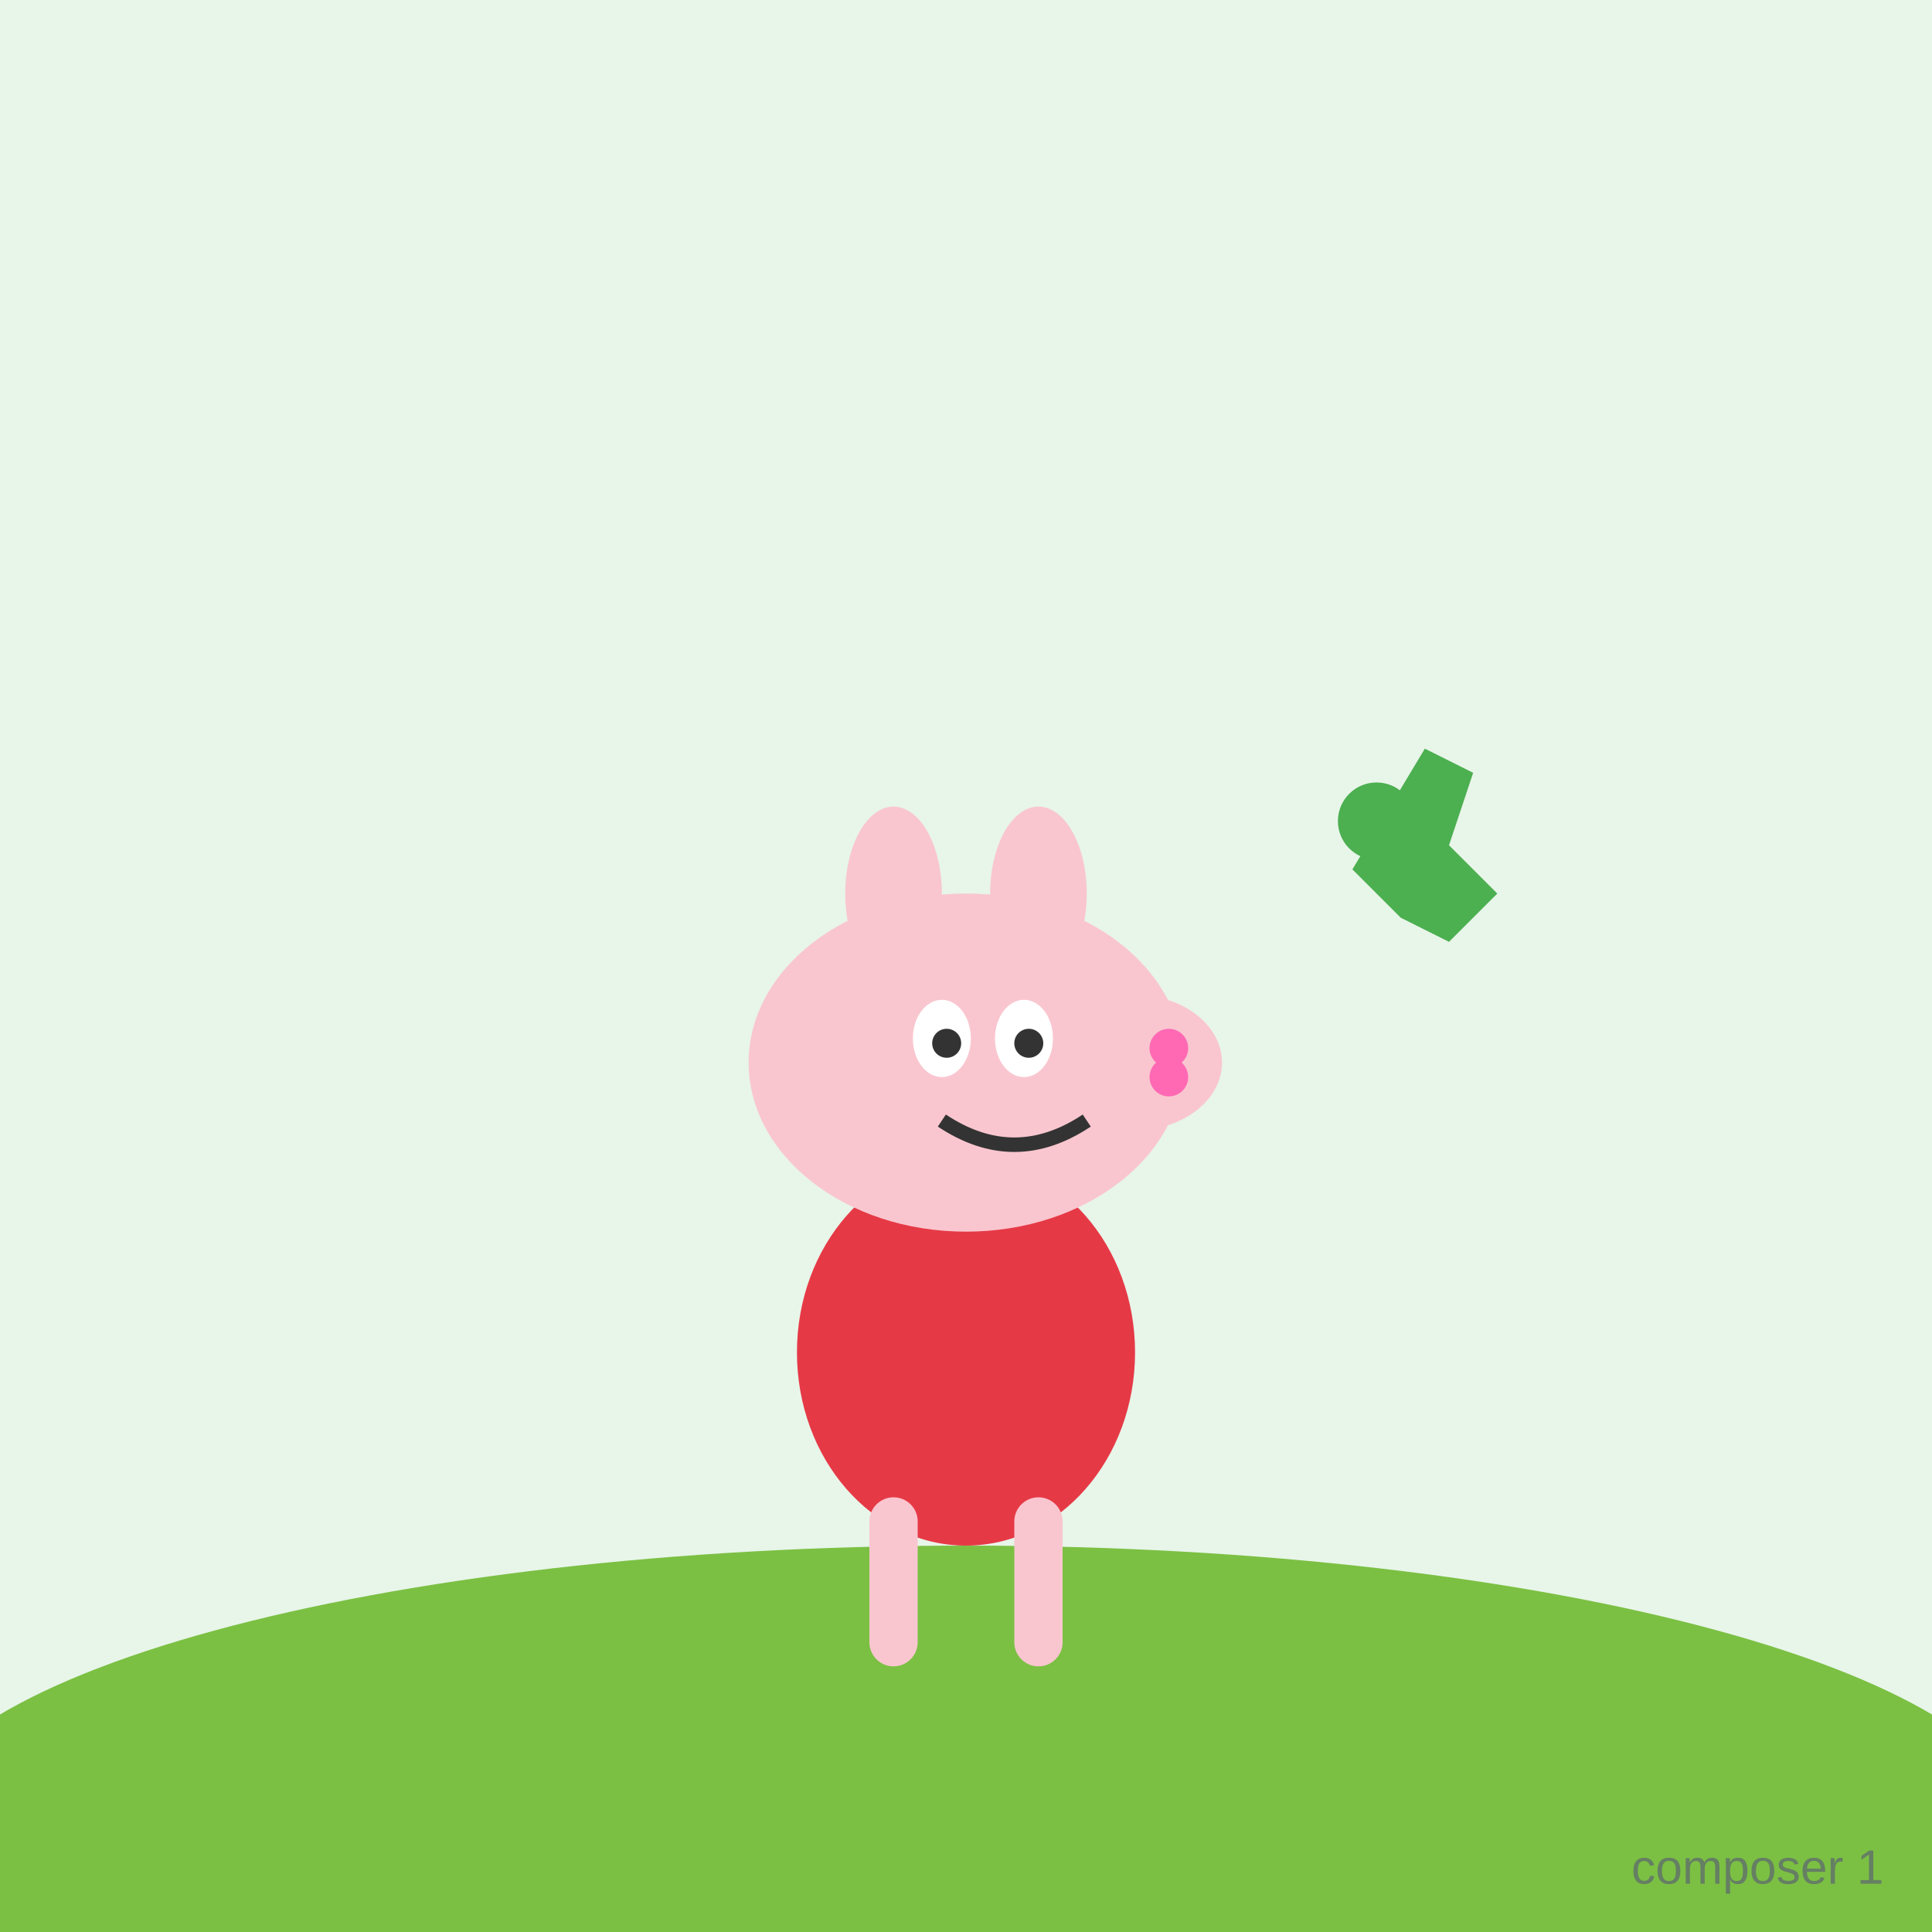
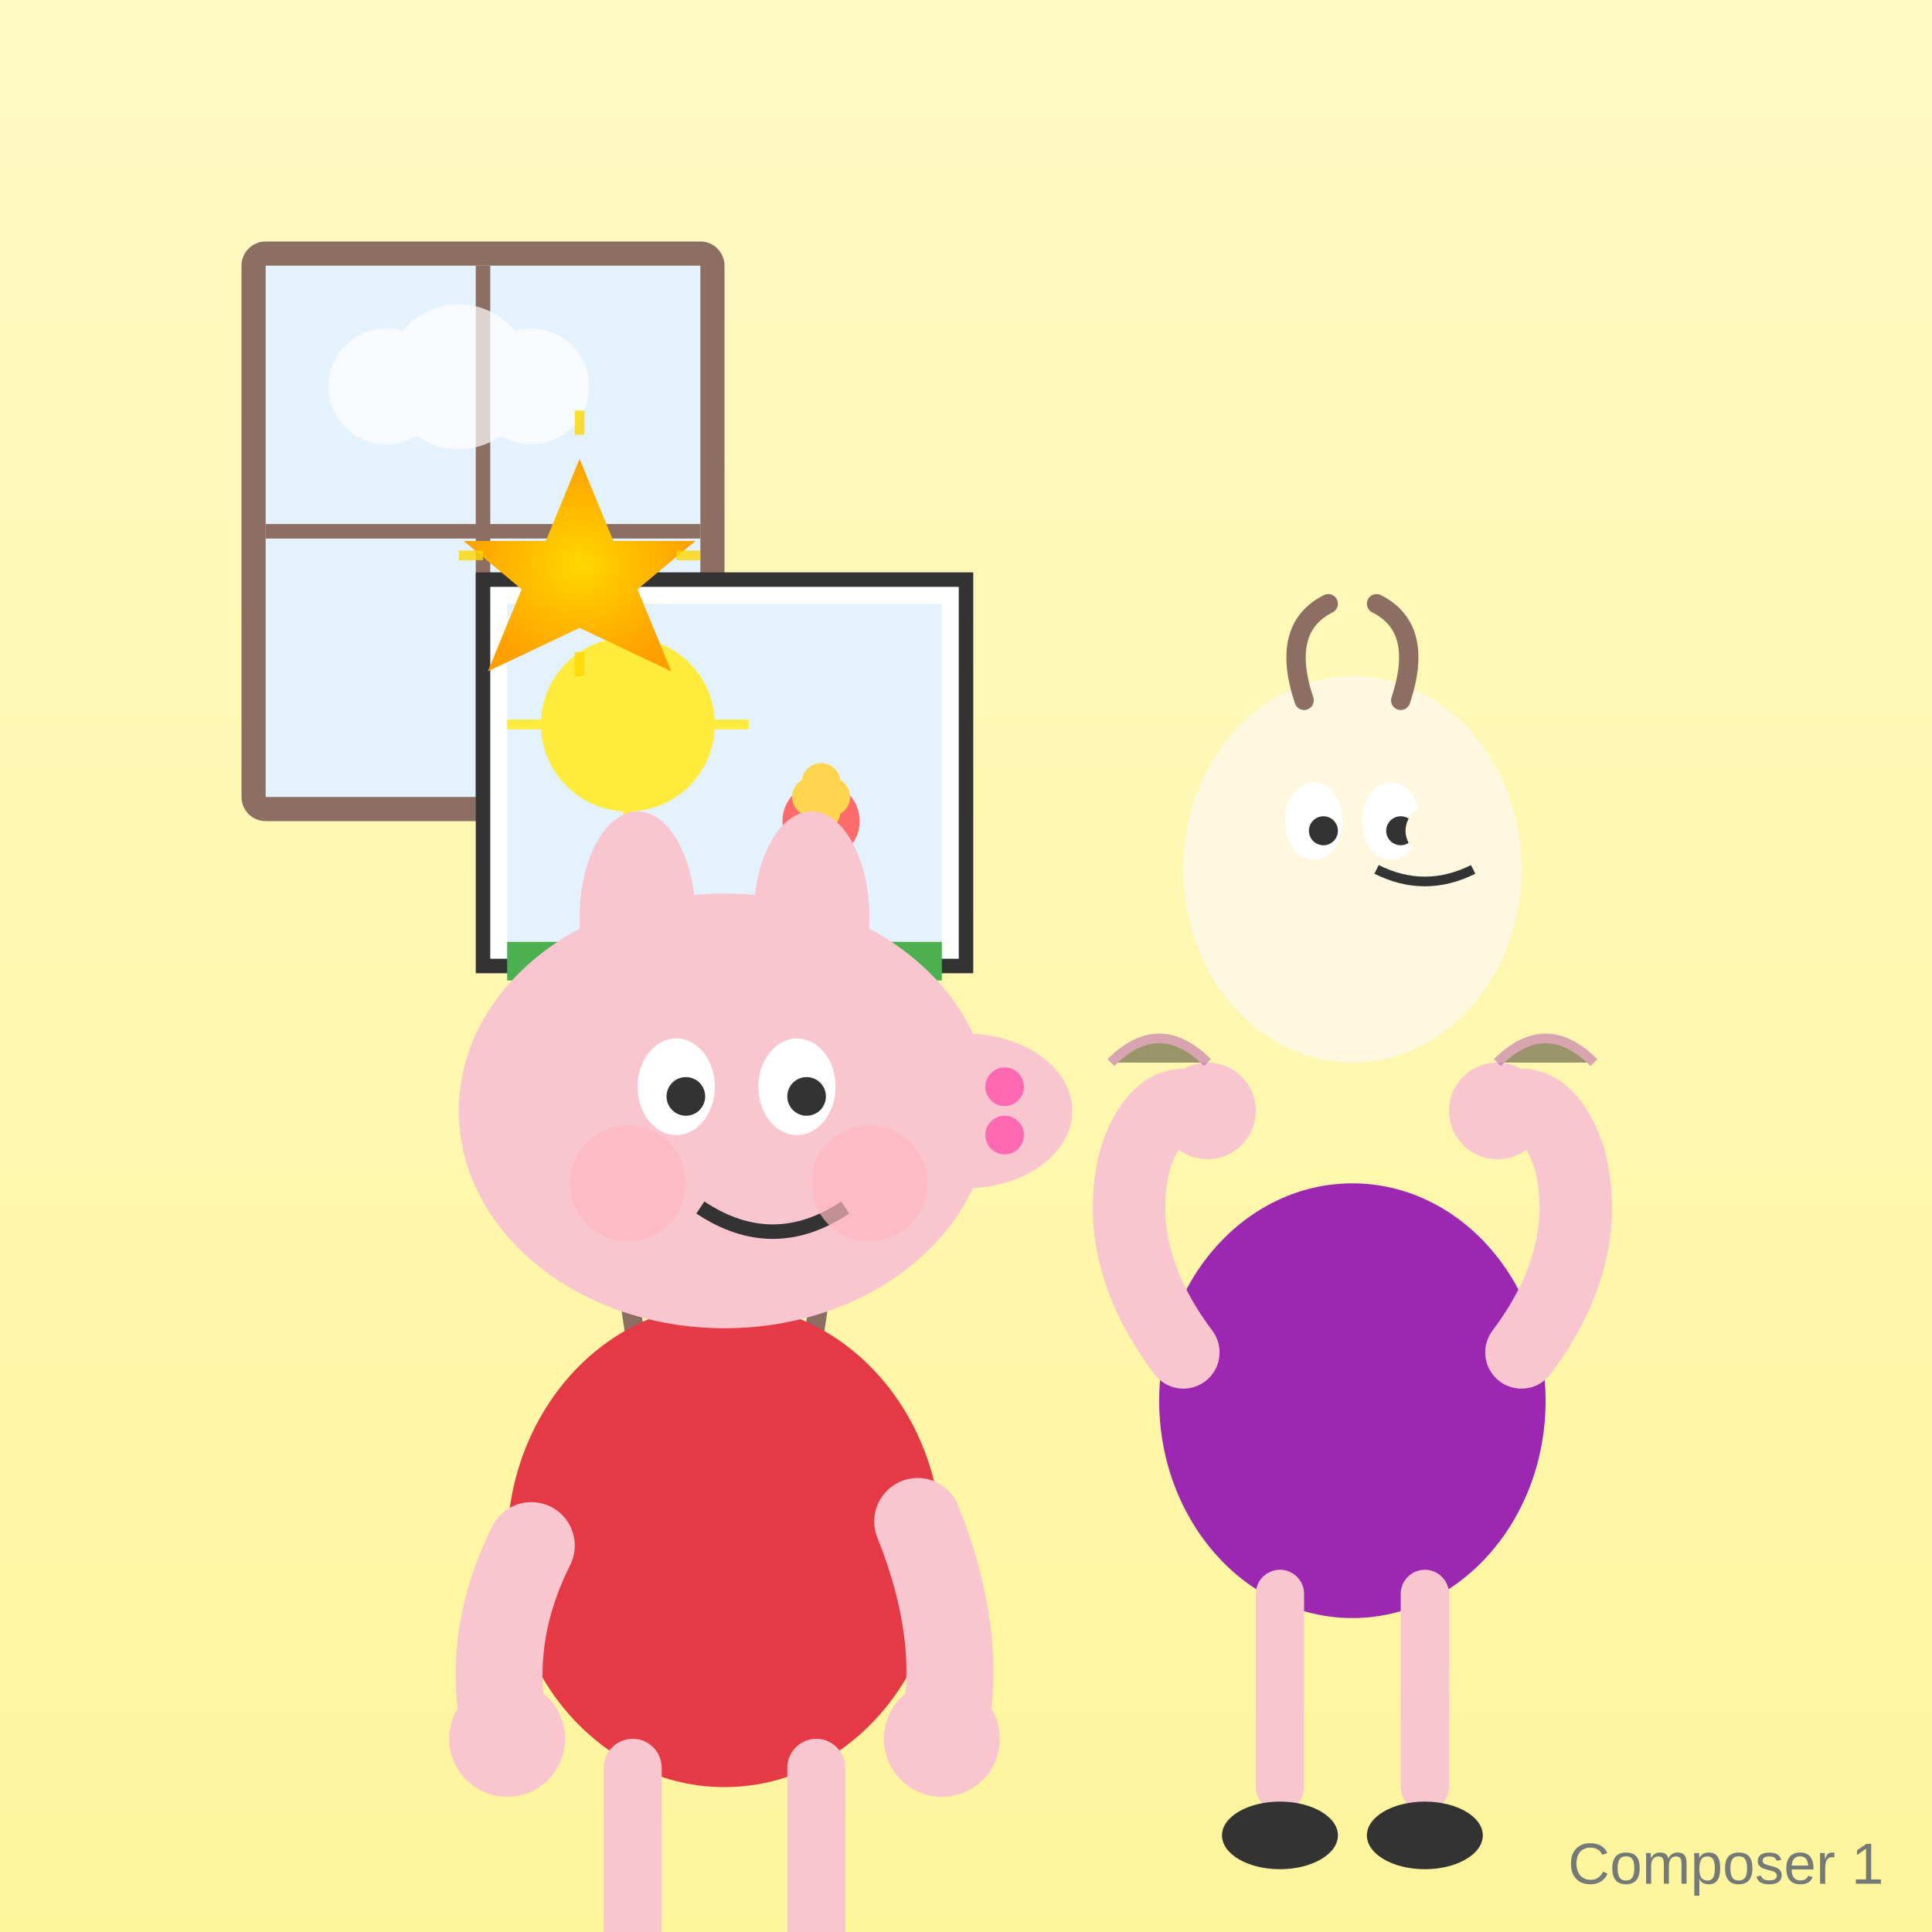
<svg xmlns="http://www.w3.org/2000/svg" viewBox="0 0 400 400" width="400" height="400">
-   <rect width="400" height="400" fill="#E8F5E9" />
-   <ellipse cx="200" cy="380" rx="220" ry="60" fill="#7BC043" />
-   <g transform="translate(200, 250)">
-     <ellipse cx="0" cy="30" rx="35" ry="40" fill="#E63946" />
-     <rect x="-20" y="60" width="10" height="35" rx="5" fill="#F9C6CF" />
-     <rect x="10" y="60" width="10" height="35" rx="5" fill="#F9C6CF" />
-     <ellipse cx="0" cy="-30" rx="45" ry="35" fill="#F9C6CF" />
-     <ellipse cx="35" cy="-30" rx="18" ry="14" fill="#F9C6CF" />
-     <circle cx="42" cy="-33" r="4" fill="#FF69B4" />
-     <circle cx="42" cy="-27" r="4" fill="#FF69B4" />
-     <ellipse cx="-15" cy="-65" rx="10" ry="18" fill="#F9C6CF" />
-     <ellipse cx="15" cy="-65" rx="10" ry="18" fill="#F9C6CF" />
-     <ellipse cx="-5" cy="-35" rx="6" ry="8" fill="white" />
-     <ellipse cx="12" cy="-35" rx="6" ry="8" fill="white" />
-     <circle cx="-4" cy="-34" r="3" fill="#333" />
-     <circle cx="13" cy="-34" r="3" fill="#333" />
-     <path d="M -5 -18 Q 10 -8 25 -18" stroke="#333" stroke-width="3" fill="none" />
+   <defs>
+     <linearGradient id="classroomBg2" x1="0%" y1="0%" x2="0%" y2="100%">
+       <stop offset="0%" stop-color="#FFF9C4" />
+       <stop offset="100%" stop-color="#FFF59D" />
+     </linearGradient>
+     <radialGradient id="starGrad" cx="50%" cy="50%" r="50%">
+       <stop offset="0%" stop-color="#FFD700" />
+       <stop offset="100%" stop-color="#FFA000" />
+     </radialGradient>
+   </defs>
+   <rect width="400" height="400" fill="url(#classroomBg2)" />
+   <rect x="50" y="50" width="100" height="120" rx="5" fill="#8D6E63" />
+   <rect x="55" y="55" width="90" height="110" fill="#E3F2FD" />
+   <line x1="100" y1="55" x2="100" y2="165" stroke="#8D6E63" stroke-width="3" />
+   <line x1="55" y1="110" x2="145" y2="110" stroke="#8D6E63" stroke-width="3" />
+   <g fill="white" opacity="0.7">
+     <circle cx="80" cy="80" r="12" />
+     <circle cx="95" cy="78" r="15" />
+     <circle cx="110" cy="80" r="12" />
  </g>
-   <path d="M 280 180 L 295 155 L 305 160 L 300 175 L 310 185 L 300 195 L 290 190 Z" fill="#4CAF50" />
-   <circle cx="285" cy="170" r="8" fill="#4CAF50" />
-   <text x="390" y="390" text-anchor="end" font-family="Arial, sans-serif" font-size="10" fill="#5B6470" opacity="0.7">composer 1</text>
+   <g transform="translate(150, 200)">
+     <line x1="-30" y1="0" x2="-15" y2="100" stroke="#8D6E63" stroke-width="4" />
+     <line x1="30" y1="0" x2="15" y2="100" stroke="#8D6E63" stroke-width="4" />
+     <line x1="0" y1="0" x2="0" y2="100" stroke="#8D6E63" stroke-width="4" />
+     <rect x="-50" y="-80" width="100" height="80" fill="white" stroke="#333" stroke-width="3" />
+     <rect x="-45" y="-75" width="90" height="70" fill="#E3F2FD" />
+     <circle cx="-20" cy="-50" r="18" fill="#FFEB3B" />
+     <g stroke="#FFEB3B" stroke-width="2">
+       <line x1="-20" y1="-68" x2="-20" y2="-75" />
+       <line x1="-20" y1="-32" x2="-20" y2="-25" />
+       <line x1="-38" y1="-50" x2="-45" y2="-50" />
+       <line x1="-2" y1="-50" x2="5" y2="-50" />
+     </g>
+     <circle cx="20" cy="-30" r="8" fill="#FF6B6B" />
+     <circle cx="18" cy="-35" r="4" fill="#FFD54F" />
+     <circle cx="22" cy="-35" r="4" fill="#FFD54F" />
+     <circle cx="20" cy="-38" r="4" fill="#FFD54F" />
+     <circle cx="20" cy="-32" r="4" fill="#FFD54F" />
+     <rect x="19" y="-22" width="2" height="15" fill="#4CAF50" />
+     <ellipse cx="16" cy="-15" rx="4" ry="8" fill="#66BB6A" transform="rotate(-30 16 -15)" />
+     <ellipse cx="24" cy="-12" rx="4" ry="8" fill="#66BB6A" transform="rotate(30 24 -12)" />
+     <rect x="-45" y="-5" width="90" height="8" fill="#4CAF50" />
+   </g>
+   <g transform="translate(120, 120)">
+     <path d="M 0 -25 L 7 -8 L 24 -8 L 12 2 L 19 19 L 0 10 L -19 19 L -12 2 L -24 -8 L -7 -8 Z" fill="url(#starGrad)" />
+     <g stroke="#FFD700" stroke-width="2" opacity="0.8">
+       <line x1="0" y1="-30" x2="0" y2="-35" />
+       <line x1="0" y1="15" x2="0" y2="20" />
+       <line x1="-20" y1="-5" x2="-25" y2="-5" />
+       <line x1="20" y1="-5" x2="25" y2="-5" />
+     </g>
+   </g>
+   <g transform="translate(150, 280)">
+     <ellipse cx="0" cy="40" rx="45" ry="50" fill="#E63946" />
+     <rect x="-25" y="80" width="12" height="50" rx="6" fill="#F9C6CF" />
+     <rect x="13" y="80" width="12" height="50" rx="6" fill="#F9C6CF" />
+     <ellipse cx="-19" cy="135" rx="15" ry="8" fill="#333" />
+     <ellipse cx="19" cy="135" rx="15" ry="8" fill="#333" />
+     <path d="M 40 35 Q 50 60 45 80" stroke="#F9C6CF" stroke-width="18" stroke-linecap="round" fill="none" />
+     <circle cx="45" cy="80" r="12" fill="#F9C6CF" />
+     <path d="M -40 40 Q -50 60 -45 80" stroke="#F9C6CF" stroke-width="18" stroke-linecap="round" fill="none" />
+     <circle cx="-45" cy="80" r="12" fill="#F9C6CF" />
+     <ellipse cx="0" cy="-50" rx="55" ry="45" fill="#F9C6CF" />
+     <ellipse cx="50" cy="-50" rx="22" ry="16" fill="#F9C6CF" />
+     <circle cx="58" cy="-55" r="4" fill="#FF69B4" />
+     <circle cx="58" cy="-45" r="4" fill="#FF69B4" />
+     <ellipse cx="-18" cy="-90" rx="12" ry="22" fill="#F9C6CF" />
+     <ellipse cx="18" cy="-90" rx="12" ry="22" fill="#F9C6CF" />
+     <ellipse cx="-10" cy="-55" rx="8" ry="10" fill="white" />
+     <ellipse cx="15" cy="-55" rx="8" ry="10" fill="white" />
+     <circle cx="-8" cy="-53" r="4" fill="#333" />
+     <circle cx="17" cy="-53" r="4" fill="#333" />
+     <path d="M -5 -30 Q 10 -20 25 -30" stroke="#333" stroke-width="3" fill="none" />
+     <circle cx="-20" cy="-35" r="12" fill="#FFB6C1" opacity="0.7" />
+     <circle cx="30" cy="-35" r="12" fill="#FFB6C1" opacity="0.7" />
+   </g>
+   <g transform="translate(280, 240)">
+     <ellipse cx="0" cy="50" rx="40" ry="45" fill="#9C27B0" />
+     <rect x="-20" y="85" width="10" height="50" rx="5" fill="#F9C6CF" />
+     <rect x="10" y="85" width="10" height="50" rx="5" fill="#F9C6CF" />
+     <ellipse cx="-15" cy="140" rx="12" ry="7" fill="#333" />
+     <ellipse cx="15" cy="140" rx="12" ry="7" fill="#333" />
+     <path d="M -35 40 Q -50 20 -45 0 Q -40 -15 -30 -10" stroke="#F9C6CF" stroke-width="15" stroke-linecap="round" fill="none" />
+     <circle cx="-30" cy="-10" r="10" fill="#F9C6CF" />
+     <path d="M 35 40 Q 50 20 45 0 Q 40 -15 30 -10" stroke="#F9C6CF" stroke-width="15" stroke-linecap="round" fill="none" />
+     <circle cx="30" cy="-10" r="10" fill="#F9C6CF" />
+     <ellipse cx="0" cy="-60" rx="35" ry="40" fill="#FFF8E1" />
+     <path d="M -10 -95 Q -15 -110 -5 -115" stroke="#8D6E63" stroke-width="4" stroke-linecap="round" fill="none" />
+     <path d="M 10 -95 Q 15 -110 5 -115" stroke="#8D6E63" stroke-width="4" stroke-linecap="round" fill="none" />
+     <ellipse cx="-8" cy="-70" rx="6" ry="8" fill="white" />
+     <ellipse cx="8" cy="-70" rx="6" ry="8" fill="white" />
+     <circle cx="-6" cy="-68" r="3" fill="#333" />
+     <circle cx="10" cy="-68" r="3" fill="#333" />
+     <ellipse cx="18" cy="-68" rx="7" ry="6" fill="#FFF8E1" />
+     <path d="M 5 -60 Q 15 -55 25 -60" stroke="#333" stroke-width="2" fill="none" />
+   </g>
+   <g stroke="#9C27B0" stroke-width="2" opacity="0.4">
+     <path d="M 250 220 Q 240 210 230 220" />
+     <path d="M 310 220 Q 320 210 330 220" />
+   </g>
+   <text x="390" y="390" text-anchor="end" font-family="Arial, sans-serif" font-size="12" fill="#5B6470" opacity="0.85">Composer 1</text>
</svg>
